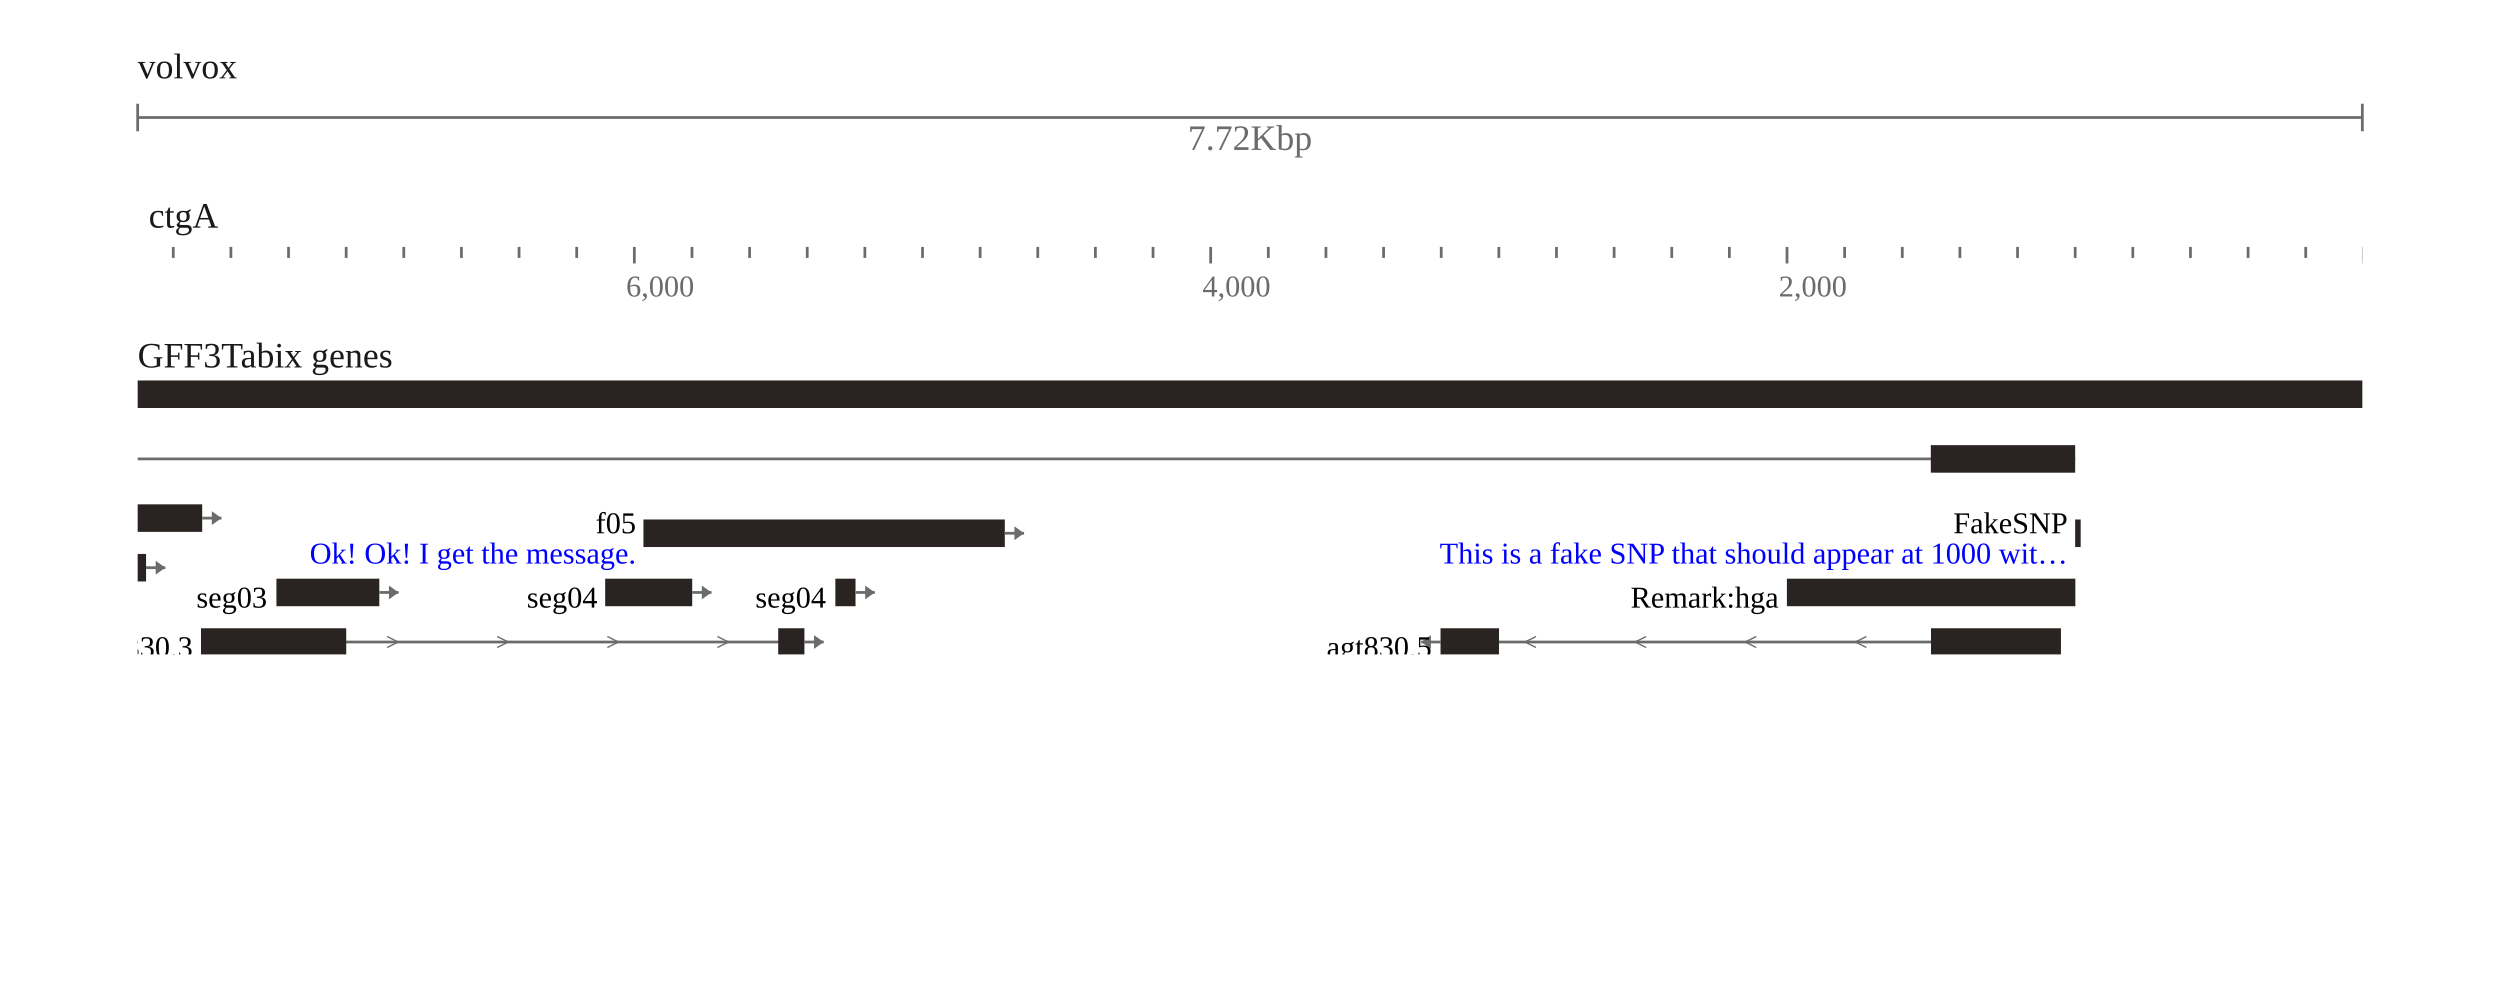
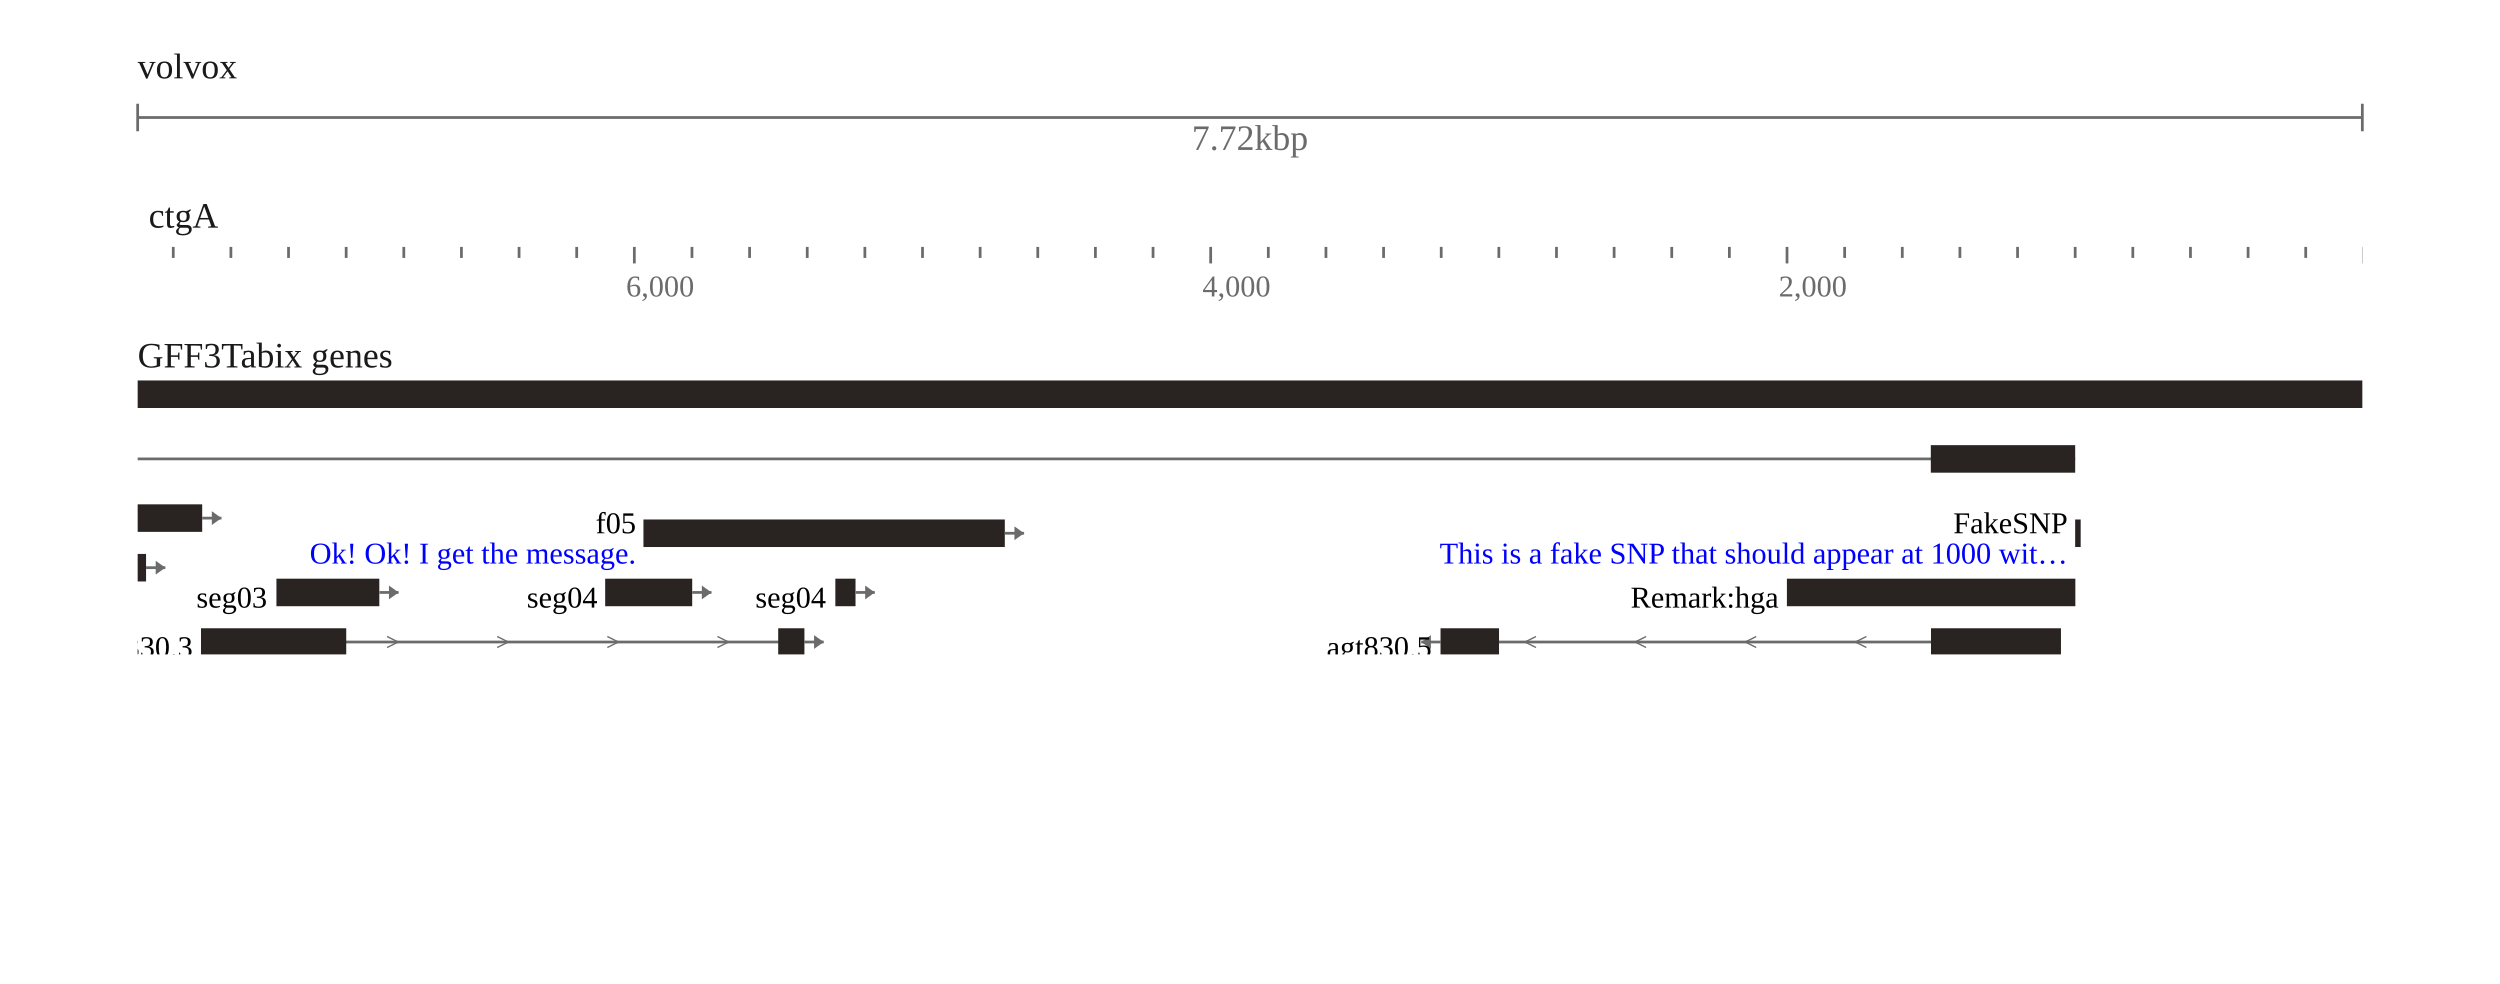
<svg xmlns="http://www.w3.org/2000/svg" width="808" height="318" viewBox="0,0,908,318">
  <g transform="translate(50 0)">
    <g transform="translate(0)">
      <g id="header">
        <text x="0" y="0" dominant-baseline="hanging" font-size="13" fill="#1a1a1a">volvox</text>
        <g transform="translate(0 13)">
          <line x1="0" x2="808" y1="10" y2="10" stroke="#6b6b6b" />
          <line x1="0" x2="0" y1="5" y2="15" stroke="#6b6b6b" />
          <line x1="808" x2="808" y1="5" y2="15" stroke="#6b6b6b" />
-           <text x="404" y="13" text-anchor="middle" dominant-baseline="hanging" font-size="13" fill="#6b6b6b">7.72Kbp</text>
+           <text x="404" y="13" text-anchor="middle" dominant-baseline="hanging" font-size="13" fill="#6b6b6b">7.72kbp</text>
        </g>
        <g transform="translate(0 50)">
          <g>
            <defs>
              <clipPath id="clip-{volvox}ctgA:3.534653465343581..7722.534653465344[rev]-0-reversed">
                <rect x="0" y="0" width="808" height="100" />
              </clipPath>
            </defs>
            <g transform="translate(0 0)">
              <g clip-path="url(#clip-{volvox}ctgA:3.534653465343581..7722.534653465344[rev]-0-reversed)">
                <text x="4" y="13" font-size="13" fill="#1a1a1a">ctgA</text>
                <g transform="translate(0 20)">
                  <line x1="829.303" x2="829.303" y1="0" y2="4" stroke-width="1" stroke="#6b6b6b" />
                  <line x1="808.37" x2="808.37" y1="0" y2="6" stroke-width="1" stroke="#6b6b6b" />
                  <line x1="787.437" x2="787.437" y1="0" y2="4" stroke-width="1" stroke="#6b6b6b" />
                  <line x1="766.505" x2="766.505" y1="0" y2="4" stroke-width="1" stroke="#6b6b6b" />
                  <line x1="745.572" x2="745.572" y1="0" y2="4" stroke-width="1" stroke="#6b6b6b" />
                  <line x1="724.639" x2="724.639" y1="0" y2="4" stroke-width="1" stroke="#6b6b6b" />
                  <line x1="703.707" x2="703.707" y1="0" y2="4" stroke-width="1" stroke="#6b6b6b" />
                  <line x1="682.774" x2="682.774" y1="0" y2="4" stroke-width="1" stroke="#6b6b6b" />
                  <line x1="661.841" x2="661.841" y1="0" y2="4" stroke-width="1" stroke="#6b6b6b" />
                  <line x1="640.909" x2="640.909" y1="0" y2="4" stroke-width="1" stroke="#6b6b6b" />
                  <line x1="619.976" x2="619.976" y1="0" y2="4" stroke-width="1" stroke="#6b6b6b" />
                  <line x1="599.044" x2="599.044" y1="0" y2="6" stroke-width="1" stroke="#6b6b6b" />
                  <line x1="578.111" x2="578.111" y1="0" y2="4" stroke-width="1" stroke="#6b6b6b" />
                  <line x1="557.178" x2="557.178" y1="0" y2="4" stroke-width="1" stroke="#6b6b6b" />
                  <line x1="536.246" x2="536.246" y1="0" y2="4" stroke-width="1" stroke="#6b6b6b" />
                  <line x1="515.313" x2="515.313" y1="0" y2="4" stroke-width="1" stroke="#6b6b6b" />
                  <line x1="494.38" x2="494.38" y1="0" y2="4" stroke-width="1" stroke="#6b6b6b" />
                  <line x1="473.448" x2="473.448" y1="0" y2="4" stroke-width="1" stroke="#6b6b6b" />
                  <line x1="452.515" x2="452.515" y1="0" y2="4" stroke-width="1" stroke="#6b6b6b" />
                  <line x1="431.582" x2="431.582" y1="0" y2="4" stroke-width="1" stroke="#6b6b6b" />
                  <line x1="410.65" x2="410.65" y1="0" y2="4" stroke-width="1" stroke="#6b6b6b" />
                  <line x1="389.717" x2="389.717" y1="0" y2="6" stroke-width="1" stroke="#6b6b6b" />
                  <line x1="368.784" x2="368.784" y1="0" y2="4" stroke-width="1" stroke="#6b6b6b" />
                  <line x1="347.852" x2="347.852" y1="0" y2="4" stroke-width="1" stroke="#6b6b6b" />
                  <line x1="326.919" x2="326.919" y1="0" y2="4" stroke-width="1" stroke="#6b6b6b" />
                  <line x1="305.987" x2="305.987" y1="0" y2="4" stroke-width="1" stroke="#6b6b6b" />
                  <line x1="285.054" x2="285.054" y1="0" y2="4" stroke-width="1" stroke="#6b6b6b" />
                  <line x1="264.121" x2="264.121" y1="0" y2="4" stroke-width="1" stroke="#6b6b6b" />
                  <line x1="243.189" x2="243.189" y1="0" y2="4" stroke-width="1" stroke="#6b6b6b" />
                  <line x1="222.256" x2="222.256" y1="0" y2="4" stroke-width="1" stroke="#6b6b6b" />
                  <line x1="201.323" x2="201.323" y1="0" y2="4" stroke-width="1" stroke="#6b6b6b" />
                  <line x1="180.391" x2="180.391" y1="0" y2="6" stroke-width="1" stroke="#6b6b6b" />
                  <line x1="159.458" x2="159.458" y1="0" y2="4" stroke-width="1" stroke="#6b6b6b" />
                  <line x1="138.525" x2="138.525" y1="0" y2="4" stroke-width="1" stroke="#6b6b6b" />
                  <line x1="117.593" x2="117.593" y1="0" y2="4" stroke-width="1" stroke="#6b6b6b" />
                  <line x1="96.66" x2="96.66" y1="0" y2="4" stroke-width="1" stroke="#6b6b6b" />
                  <line x1="75.727" x2="75.727" y1="0" y2="4" stroke-width="1" stroke="#6b6b6b" />
                  <line x1="54.795" x2="54.795" y1="0" y2="4" stroke-width="1" stroke="#6b6b6b" />
                  <line x1="33.862" x2="33.862" y1="0" y2="4" stroke-width="1" stroke="#6b6b6b" />
                  <line x1="12.93" x2="12.93" y1="0" y2="4" stroke-width="1" stroke="#6b6b6b" />
                  <line x1="-8.003" x2="-8.003" y1="0" y2="4" stroke-width="1" stroke="#6b6b6b" />
                  <line x1="-28.936" x2="-28.936" y1="0" y2="6" stroke-width="1" stroke="#6b6b6b" />
                  <text x="596.044" y="18" font-size="11" fill="#6b6b6b">2,000</text>
                  <text x="386.717" y="18" font-size="11" fill="#6b6b6b">4,000</text>
                  <text x="177.391" y="18" font-size="11" fill="#6b6b6b">6,000</text>
                </g>
              </g>
            </g>
          </g>
        </g>
      </g>
    </g>
    <g transform="translate(0 100)">
      <g transform="translate(0 0)">
        <g transform="translate(0 18)">
          <defs>
            <clipPath id="clip-jest">
              <rect x="0" y="0" width="808" height="100" />
            </clipPath>
          </defs>
          <g transform="translate(0 0)">
            <g clip-path="url(#clip-jest)">
              <g>
                <defs />
                <g>
                  <g>
                    <rect fill="#292421" stroke="none" x="0" y="0.5" width="808.265" height="10" />
                    <path fill="none" stroke="#6b6b6b" paint-order="fill stroke markers" d=" M -1285 29 L 703.706 29" stroke-miterlimit="10" />
                    <rect fill="#292421" stroke="none" x="651.269" y="24" width="52.436" height="10" />
                    <rect fill="#292421" stroke="none" x="703.7" y="51" width="2" height="10" />
                    <rect fill="#292421" stroke="none" x="599" y="72.5" width="104.768" height="10" />
                    <path fill="none" stroke="#6b6b6b" paint-order="fill stroke markers" d=" M 473.2 95.5 L 698.54 95.5" stroke-miterlimit="10" />
                    <path fill="none" stroke="#6b6b6b" paint-order="fill stroke markers" d=" M 507.87 93.5 L 503.87 95.5 L 507.87 97.5 M 547.87 93.5 L 543.87 95.5 L 547.87 97.5 M 587.87 93.5 L 583.87 95.5 L 587.87 97.5 M 627.87 93.5 L 623.87 95.5 L 627.87 97.5 M 667.87 93.5 L 663.87 95.5 L 667.87 97.5" stroke-miterlimit="10" stroke-width="0.5" />
                    <rect fill="#292421" stroke="none" x="651.337" y="90.5" width="47.203" height="10" />
                    <rect fill="#292421" stroke="none" x="473.2" y="90.5" width="21.247" height="10" />
                    <path fill="none" stroke="#6b6b6b" paint-order="fill stroke markers" d=" M 473.2 95.5 L 466.2 95.5" stroke-miterlimit="10" />
                    <path fill="#6b6b6b" stroke="none" paint-order="stroke fill markers" d=" M 469.7 93 L 469.7 98 L 466.2 95.5 Z" />
                    <path fill="none" stroke="#6b6b6b" paint-order="fill stroke markers" d=" M 44.3 113.5 L 698.55 113.5" stroke-miterlimit="10" />
                    <path fill="none" stroke="#6b6b6b" paint-order="fill stroke markers" d=" M 73.425 111.5 L 69.425 113.5 L 73.425 115.5 M 113.425 111.5 L 109.425 113.5 L 113.425 115.5 M 153.425 111.5 L 149.425 113.5 L 153.425 115.5 M 193.425 111.5 L 189.425 113.5 L 193.425 115.5 M 233.425 111.5 L 229.425 113.5 L 233.425 115.5 M 273.425 111.5 L 269.425 113.5 L 273.425 115.5 M 313.425 111.5 L 309.425 113.5 L 313.425 115.5 M 353.425 111.5 L 349.425 113.5 L 353.425 115.5 M 393.425 111.5 L 389.425 113.5 L 393.425 115.5 M 433.425 111.5 L 429.425 113.5 L 433.425 115.5 M 473.425 111.5 L 469.425 113.5 L 473.425 115.5 M 513.425 111.5 L 509.425 113.5 L 513.425 115.5 M 553.425 111.5 L 549.425 113.5 L 553.425 115.5 M 593.425 111.5 L 589.425 113.5 L 593.425 115.5 M 633.425 111.5 L 629.425 113.5 L 633.425 115.5 M 673.425 111.5 L 669.425 113.5 L 673.425 115.5" stroke-miterlimit="10" stroke-width="0.5" />
                    <rect fill="#292421" stroke="none" x="651.347" y="108.5" width="47.203" height="10" />
                    <rect fill="#292421" stroke="none" x="232.694" y="108.5" width="52.436" height="10" />
                    <rect fill="#292421" stroke="none" x="44.3" y="108.5" width="31.504" height="10" />
                    <path fill="none" stroke="#6b6b6b" paint-order="fill stroke markers" d=" M 44.3 113.5 L 37.3 113.5" stroke-miterlimit="10" />
                    <path fill="#6b6b6b" stroke="none" paint-order="stroke fill markers" d=" M 40.8 111 L 40.8 116 L 37.3 113.5 Z" />
                    <path fill="none" stroke="#6b6b6b" paint-order="fill stroke markers" d=" M -133.7 131 L 698.477 131" stroke-miterlimit="10" />
                    <path fill="none" stroke="#6b6b6b" paint-order="fill stroke markers" d=" M 24.389 129 L 20.389 131 L 24.389 133 M 64.389 129 L 60.389 131 L 64.389 133 M 104.389 129 L 100.389 131 L 104.389 133 M 144.389 129 L 140.389 131 L 144.389 133 M 184.389 129 L 180.389 131 L 184.389 133 M 224.389 129 L 220.389 131 L 224.389 133 M 264.389 129 L 260.389 131 L 264.389 133 M 304.389 129 L 300.389 131 L 304.389 133 M 344.389 129 L 340.389 131 L 344.389 133 M 384.389 129 L 380.389 131 L 384.389 133 M 424.389 129 L 420.389 131 L 424.389 133 M 464.389 129 L 460.389 131 L 464.389 133 M 504.389 129 L 500.389 131 L 504.389 133 M 544.389 129 L 540.389 131 L 544.389 133 M 584.389 129 L 580.389 131 L 584.389 133 M 624.389 129 L 620.389 131 L 624.389 133 M 664.389 129 L 660.389 131 L 664.389 133" stroke-miterlimit="10" stroke-width="0.5" />
                    <rect fill="#357089" stroke="none" x="682.673" y="127.75" width="15.804" height="6.5" />
                    <rect fill="#292421" stroke="none" x="651.274" y="126" width="31.399" height="10" />
                    <rect fill="#292421" stroke="none" x="399.873" y="126" width="94.511" height="10" />
                    <rect fill="#292421" stroke="none" x="232.621" y="126" width="52.436" height="10" />
                    <rect fill="#292421" stroke="none" x="11.991" y="126" width="63.74" height="10" />
                    <rect fill="#357089" stroke="none" x="0" y="127.75" width="11.991" height="6.5" />
                    <path fill="none" stroke="#6b6b6b" paint-order="fill stroke markers" d=" M -133.7 131 L -140.7 131" stroke-miterlimit="10" />
                    <path fill="#6b6b6b" stroke="none" paint-order="stroke fill markers" d=" M -137.2 128.5 L -137.2 133.5 L -140.7 131 Z" />
                    <path fill="none" stroke="#6b6b6b" paint-order="fill stroke markers" d=" M -133.7 143 L 698.477 143" stroke-miterlimit="10" />
                    <path fill="none" stroke="#6b6b6b" paint-order="fill stroke markers" d=" M 24.389 141 L 20.389 143 L 24.389 145 M 64.389 141 L 60.389 143 L 64.389 145 M 104.389 141 L 100.389 143 L 104.389 145 M 144.389 141 L 140.389 143 L 144.389 145 M 184.389 141 L 180.389 143 L 184.389 145 M 224.389 141 L 220.389 143 L 224.389 145 M 264.389 141 L 260.389 143 L 264.389 145 M 304.389 141 L 300.389 143 L 304.389 145 M 344.389 141 L 340.389 143 L 344.389 145 M 384.389 141 L 380.389 143 L 384.389 145 M 424.389 141 L 420.389 143 L 424.389 145 M 464.389 141 L 460.389 143 L 464.389 145 M 504.389 141 L 500.389 143 L 504.389 145 M 544.389 141 L 540.389 143 L 544.389 145 M 584.389 141 L 580.389 143 L 584.389 145 M 624.389 141 L 620.389 143 L 624.389 145 M 664.389 141 L 660.389 143 L 664.389 145" stroke-miterlimit="10" stroke-width="0.5" />
                    <rect fill="#357089" stroke="none" x="682.673" y="139.75" width="15.804" height="6.5" />
                    <rect fill="#292421" stroke="none" x="651.274" y="138" width="31.399" height="10" />
                    <rect fill="#292421" stroke="none" x="232.621" y="138" width="52.436" height="10" />
                    <rect fill="#292421" stroke="none" x="11.991" y="138" width="63.74" height="10" />
                    <rect fill="#357089" stroke="none" x="0" y="139.75" width="11.991" height="6.5" />
                    <path fill="none" stroke="#6b6b6b" paint-order="fill stroke markers" d=" M -133.7 143 L -140.7 143" stroke-miterlimit="10" />
                    <path fill="#6b6b6b" stroke="none" paint-order="stroke fill markers" d=" M -137.2 140.5 L -137.2 145.5 L -140.7 143 Z" />
                    <path fill="none" stroke="#6b6b6b" paint-order="fill stroke markers" d=" M -133.7 155 L 672.311 155" stroke-miterlimit="10" />
                    <path fill="none" stroke="#6b6b6b" paint-order="fill stroke markers" d=" M 11.306 153 L 7.306 155 L 11.306 157 M 51.306 153 L 47.306 155 L 51.306 157 M 91.306 153 L 87.306 155 L 91.306 157 M 131.306 153 L 127.306 155 L 131.306 157 M 171.306 153 L 167.306 155 L 171.306 157 M 211.306 153 L 207.306 155 L 211.306 157 M 251.306 153 L 247.306 155 L 251.306 157 M 291.306 153 L 287.306 155 L 291.306 157 M 331.306 153 L 327.306 155 L 331.306 157 M 371.306 153 L 367.306 155 L 371.306 157 M 411.306 153 L 407.306 155 L 411.306 157 M 451.306 153 L 447.306 155 L 451.306 157 M 491.306 153 L 487.306 155 L 491.306 157 M 531.306 153 L 527.306 155 L 531.306 157 M 571.306 153 L 567.306 155 L 571.306 157 M 611.306 153 L 607.306 155 L 611.306 157 M 651.306 153 L 647.306 155 L 651.306 157" stroke-miterlimit="10" stroke-width="0.5" />
                    <rect fill="#357089" stroke="none" x="651.274" y="151.75" width="21.037" height="6.5" />
                    <rect fill="#357089" stroke="none" x="462.88" y="151.75" width="31.504" height="6.5" />
                    <rect fill="#292421" stroke="none" x="399.873" y="150" width="63.007" height="10" />
                    <rect fill="#292421" stroke="none" x="232.621" y="150" width="52.436" height="10" />
                    <rect fill="#292421" stroke="none" x="12.828" y="150" width="62.903" height="10" />
                    <rect fill="#357089" stroke="none" x="0" y="151.75" width="12.828" height="6.5" />
                    <path fill="none" stroke="#6b6b6b" paint-order="fill stroke markers" d=" M -133.7 155 L -140.7 155" stroke-miterlimit="10" />
                    <path fill="#6b6b6b" stroke="none" paint-order="stroke fill markers" d=" M -137.2 152.5 L -137.2 157.5 L -140.7 155 Z" />
                    <rect fill="#292421" stroke="none" x="599" y="165.5" width="94.302" height="10" />
                    <path fill="none" stroke="#6b6b6b" paint-order="fill stroke markers" d=" M 599 170.5 L 592 170.5" stroke-miterlimit="10" />
                    <path fill="#6b6b6b" stroke="none" paint-order="stroke fill markers" d=" M 595.5 168 L 595.5 173 L 592 170.5 Z" />
                    <path fill="none" stroke="#6b6b6b" paint-order="fill stroke markers" d=" M 54.7 188.5 L 688.017 188.5" stroke-miterlimit="10" />
                    <path fill="none" stroke="#6b6b6b" paint-order="fill stroke markers" d=" M 93.359 186.5 L 89.359 188.5 L 93.359 190.5 M 133.359 186.5 L 129.359 188.5 L 133.359 190.5 M 173.359 186.5 L 169.359 188.5 L 173.359 190.5 M 213.359 186.5 L 209.359 188.5 L 213.359 190.5 M 253.359 186.5 L 249.359 188.5 L 253.359 190.5 M 293.359 186.5 L 289.359 188.5 L 293.359 190.5 M 333.359 186.5 L 329.359 188.5 L 333.359 190.5 M 373.359 186.5 L 369.359 188.5 L 373.359 190.5 M 413.359 186.5 L 409.359 188.5 L 413.359 190.5 M 453.359 186.5 L 449.359 188.5 L 453.359 190.5 M 493.359 186.5 L 489.359 188.5 L 493.359 190.5 M 533.359 186.5 L 529.359 188.5 L 533.359 190.5 M 573.359 186.5 L 569.359 188.5 L 573.359 190.5 M 613.359 186.5 L 609.359 188.5 L 613.359 190.5 M 653.359 186.5 L 649.359 188.5 L 653.359 190.5" stroke-miterlimit="10" stroke-width="0.5" />
                    <rect fill="#292421" stroke="none" x="651.28" y="183.5" width="36.737" height="10" />
                    <rect fill="#292421" stroke="none" x="232.627" y="183.5" width="52.436" height="10" />
                    <rect fill="#292421" stroke="none" x="54.7" y="183.5" width="21.037" height="10" />
                    <path fill="none" stroke="#6b6b6b" paint-order="fill stroke markers" d=" M 54.7 188.5 L 47.7 188.5" stroke-miterlimit="10" />
                    <path fill="#6b6b6b" stroke="none" paint-order="stroke fill markers" d=" M 51.2 186 L 51.2 191 L 47.7 188.5 Z" />
                    <rect fill="#292421" stroke="none" x="609.5" y="201.5" width="73.369" height="10" />
                    <path fill="none" stroke="#6b6b6b" paint-order="fill stroke markers" d=" M 609.5 206.5 L 602.5 206.5" stroke-miterlimit="10" />
                    <path fill="#6b6b6b" stroke="none" paint-order="stroke fill markers" d=" M 606 204 L 606 209 L 602.5 206.5 Z" />
                    <rect fill="#292421" stroke="none" x="494.3" y="219.5" width="146.633" height="10" />
                    <path fill="none" stroke="#6b6b6b" paint-order="fill stroke markers" d=" M 640.933 224.5 L 647.933 224.5" stroke-miterlimit="10" />
                    <path fill="#6b6b6b" stroke="none" paint-order="stroke fill markers" d=" M 644.433 222 L 644.433 227 L 647.933 224.5 Z" />
                    <rect fill="#292421" stroke="none" x="600.7" y="243" width="34.12" height="10" />
                    <path fill="none" stroke="#6b6b6b" paint-order="fill stroke markers" d=" M 600.7 248 L 593.7 248" stroke-miterlimit="10" />
                    <path fill="#6b6b6b" stroke="none" paint-order="stroke fill markers" d=" M 597.2 245.5 L 597.2 250.5 L 593.7 248 Z" />
                    <rect fill="#292421" stroke="none" x="504.8" y="264.5" width="115.234" height="10" />
                    <path fill="none" stroke="#6b6b6b" paint-order="fill stroke markers" d=" M 620.034 269.5 L 627.034 269.5" stroke-miterlimit="10" />
                    <path fill="#6b6b6b" stroke="none" paint-order="stroke fill markers" d=" M 623.534 267 L 623.534 272 L 627.034 269.5 Z" />
                    <rect fill="#292421" stroke="none" x="166.7" y="288" width="326.235" height="10" />
                    <path fill="none" stroke="#6b6b6b" paint-order="fill stroke markers" d=" M 166.7 293 L 159.7 293" stroke-miterlimit="10" />
                    <path fill="#6b6b6b" stroke="none" paint-order="stroke fill markers" d=" M 163.2 290.5 L 163.2 295.5 L 159.7 293 Z" />
                    <rect fill="#292421" stroke="none" x="183.7" y="51" width="131.248" height="10" />
                    <path fill="none" stroke="#6b6b6b" paint-order="fill stroke markers" d=" M 314.948 56 L 321.948 56" stroke-miterlimit="10" />
                    <path fill="#6b6b6b" stroke="none" paint-order="stroke fill markers" d=" M 318.448 53.5 L 318.448 58.5 L 321.948 56 Z" />
                    <rect fill="#292421" stroke="none" x="253.4" y="72.5" width="7.326" height="10" />
                    <path fill="none" stroke="#6b6b6b" paint-order="fill stroke markers" d=" M 260.726 77.5 L 267.726 77.5" stroke-miterlimit="10" />
                    <path fill="#6b6b6b" stroke="none" paint-order="stroke fill markers" d=" M 264.226 75 L 264.226 80 L 267.726 77.5 Z" />
                    <path fill="none" stroke="#6b6b6b" paint-order="fill stroke markers" d=" M 23 95.5 L 242.165 95.5" stroke-miterlimit="10" />
                    <path fill="none" stroke="#6b6b6b" paint-order="fill stroke markers" d=" M 50.582 93.5 L 54.582 95.5 L 50.582 97.5 M 90.582 93.5 L 94.582 95.5 L 90.582 97.5 M 130.582 93.5 L 134.582 95.5 L 130.582 97.5 M 170.582 93.5 L 174.582 95.5 L 170.582 97.5 M 210.582 93.5 L 214.582 95.5 L 210.582 97.5" stroke-miterlimit="10" stroke-width="0.5" />
                    <rect fill="#292421" stroke="none" x="232.64" y="90.5" width="9.524" height="10" />
                    <rect fill="#292421" stroke="none" x="23" y="90.5" width="52.75" height="10" />
                    <path fill="none" stroke="#6b6b6b" paint-order="fill stroke markers" d=" M 242.165 95.5 L 249.165 95.5" stroke-miterlimit="10" />
                    <path fill="#6b6b6b" stroke="none" paint-order="stroke fill markers" d=" M 245.665 93 L 245.665 98 L 249.165 95.5 Z" />
                    <rect fill="#292421" stroke="none" x="169.8" y="72.5" width="31.608" height="10" />
                    <path fill="none" stroke="#6b6b6b" paint-order="fill stroke markers" d=" M 201.408 77.5 L 208.408 77.5" stroke-miterlimit="10" />
                    <path fill="#6b6b6b" stroke="none" paint-order="stroke fill markers" d=" M 204.908 75 L 204.908 80 L 208.408 77.5 Z" />
                    <rect fill="#292421" stroke="none" x="91" y="165.5" width="43.226" height="10" />
                    <path fill="none" stroke="#6b6b6b" paint-order="fill stroke markers" d=" M 134.226 170.5 L 141.226 170.5" stroke-miterlimit="10" />
                    <path fill="#6b6b6b" stroke="none" paint-order="stroke fill markers" d=" M 137.726 168 L 137.726 173 L 141.226 170.5 Z" />
                    <rect fill="#292421" stroke="none" x="50.4" y="72.5" width="37.365" height="10" />
                    <path fill="none" stroke="#6b6b6b" paint-order="fill stroke markers" d=" M 87.765 77.5 L 94.765 77.5" stroke-miterlimit="10" />
                    <path fill="#6b6b6b" stroke="none" paint-order="stroke fill markers" d=" M 91.265 75 L 91.265 80 L 94.765 77.5 Z" />
                    <rect fill="#292421" stroke="none" x="53.6" y="201.5" width="11.094" height="10" />
                    <path fill="none" stroke="#6b6b6b" paint-order="fill stroke markers" d=" M 64.694 206.5 L 71.694 206.5" stroke-miterlimit="10" />
                    <path fill="#6b6b6b" stroke="none" paint-order="stroke fill markers" d=" M 68.194 204 L 68.194 209 L 71.694 206.5 Z" />
                    <rect fill="#292421" stroke="none" x="0" y="165.5" width="32.83" height="10" />
                    <path fill="none" stroke="#6b6b6b" paint-order="fill stroke markers" d=" M 32.83 170.5 L 39.83 170.5" stroke-miterlimit="10" />
                    <path fill="#6b6b6b" stroke="none" paint-order="stroke fill markers" d=" M 36.33 168 L 36.33 173 L 39.83 170.5 Z" />
                    <rect fill="#292421" stroke="none" x="0" y="45.5" width="23.436" height="10" />
                    <path fill="none" stroke="#6b6b6b" paint-order="fill stroke markers" d=" M 23.436 50.5 L 30.436 50.5" stroke-miterlimit="10" />
                    <path fill="#6b6b6b" stroke="none" paint-order="stroke fill markers" d=" M 26.936 48 L 26.936 53 L 30.436 50.5 Z" />
                    <rect fill="#292421" stroke="none" x="0" y="63.5" width="3.052" height="10" />
                    <path fill="none" stroke="#6b6b6b" paint-order="fill stroke markers" d=" M 3.052 68.5 L 10.052 68.5" stroke-miterlimit="10" />
                    <path fill="#6b6b6b" stroke="none" paint-order="stroke fill markers" d=" M 6.552 66 L 6.552 71 L 10.052 68.5 Z" />
                  </g>
                </g>
              </g>
            </g>
          </g>
          <defs>
            <clipPath id="clip-jest-labels">
              <rect x="0" y="0" width="808" height="100" />
            </clipPath>
          </defs>
          <g clip-path="url(#clip-jest-labels)">
            <g transform="translate(701, 45)">
              <text x="0" y="11" font-size="11" fill="black" text-anchor="end" style="pointer-events: none;">FakeSNP</text>
            </g>
            <g transform="translate(701, 56)">
              <text x="0" y="11" font-size="11" fill="blue" text-anchor="end" style="pointer-events: none;">This is a fake SNP that should appear at 1000 wit…</text>
            </g>
            <g transform="translate(596, 72)">
              <text x="0" y="11" font-size="11" fill="black" text-anchor="end" style="pointer-events: none;">Remark:hga</text>
            </g>
            <g transform="translate(470, 90)">
              <text x="0" y="11" font-size="11" fill="black" text-anchor="end" style="pointer-events: none;">agt830.5</text>
            </g>
            <g transform="translate(41, 108)">
              <text x="0" y="11" font-size="11" fill="black" text-anchor="end" style="pointer-events: none;">agt221.5</text>
            </g>
            <g transform="translate(596, 165)">
              <text x="0" y="11" font-size="11" fill="black" text-anchor="end" style="pointer-events: none;">Gene:hga</text>
            </g>
            <g transform="translate(52, 183)">
              <text x="0" y="11" font-size="11" fill="black" text-anchor="end" style="pointer-events: none;">agt767.5</text>
            </g>
            <g transform="translate(606, 201)">
              <text x="0" y="11" font-size="11" fill="black" text-anchor="end" style="pointer-events: none;">Protein:HGA</text>
            </g>
            <g transform="translate(491, 219)">
              <text x="0" y="11" font-size="11" fill="black" text-anchor="end" style="pointer-events: none;">Gene:hgb</text>
            </g>
            <g transform="translate(598, 237)">
              <text x="0" y="11" font-size="11" fill="black" text-anchor="end" style="pointer-events: none;">f07</text>
            </g>
            <g transform="translate(598, 248)">
              <text x="0" y="11" font-size="11" fill="blue" text-anchor="end" style="pointer-events: none;">This is an example</text>
            </g>
            <g transform="translate(502, 264)">
              <text x="0" y="11" font-size="11" fill="black" text-anchor="end" style="pointer-events: none;">Protein:HGB</text>
            </g>
            <g transform="translate(164, 282)">
              <text x="0" y="11" font-size="11" fill="black" text-anchor="end" style="pointer-events: none;">f06</text>
            </g>
            <g transform="translate(164, 293)">
              <text x="0" y="11" font-size="11" fill="blue" text-anchor="end" style="pointer-events: none;">This is another example</text>
            </g>
            <g transform="translate(181, 45)">
              <text x="0" y="11" font-size="11" fill="black" text-anchor="end" style="pointer-events: none;">f05</text>
            </g>
            <g transform="translate(181, 56)">
              <text x="0" y="11" font-size="11" fill="blue" text-anchor="end" style="pointer-events: none;">Ok! Ok! I get the message.</text>
            </g>
            <g transform="translate(250, 72)">
              <text x="0" y="11" font-size="11" fill="black" text-anchor="end" style="pointer-events: none;">seg04</text>
            </g>
            <g transform="translate(20, 90)">
              <text x="0" y="11" font-size="11" fill="black" text-anchor="end" style="pointer-events: none;">agt830.3</text>
            </g>
            <g transform="translate(167, 72)">
              <text x="0" y="11" font-size="11" fill="black" text-anchor="end" style="pointer-events: none;">seg04</text>
            </g>
            <g transform="translate(88, 165)">
              <text x="0" y="11" font-size="11" fill="black" text-anchor="end" style="pointer-events: none;">seg04</text>
            </g>
            <g transform="translate(47, 72)">
              <text x="0" y="11" font-size="11" fill="black" text-anchor="end" style="pointer-events: none;">seg03</text>
            </g>
            <g transform="translate(51, 201)">
              <text x="0" y="11" font-size="11" fill="black" text-anchor="end" style="pointer-events: none;">seg04</text>
            </g>
          </g>
        </g>
        <g>
          <text x="0" y="5" fill="#1a1a1a" font-size="13" dominant-baseline="hanging">GFF3Tabix genes</text>
        </g>
      </g>
    </g>
  </g>
</svg>
